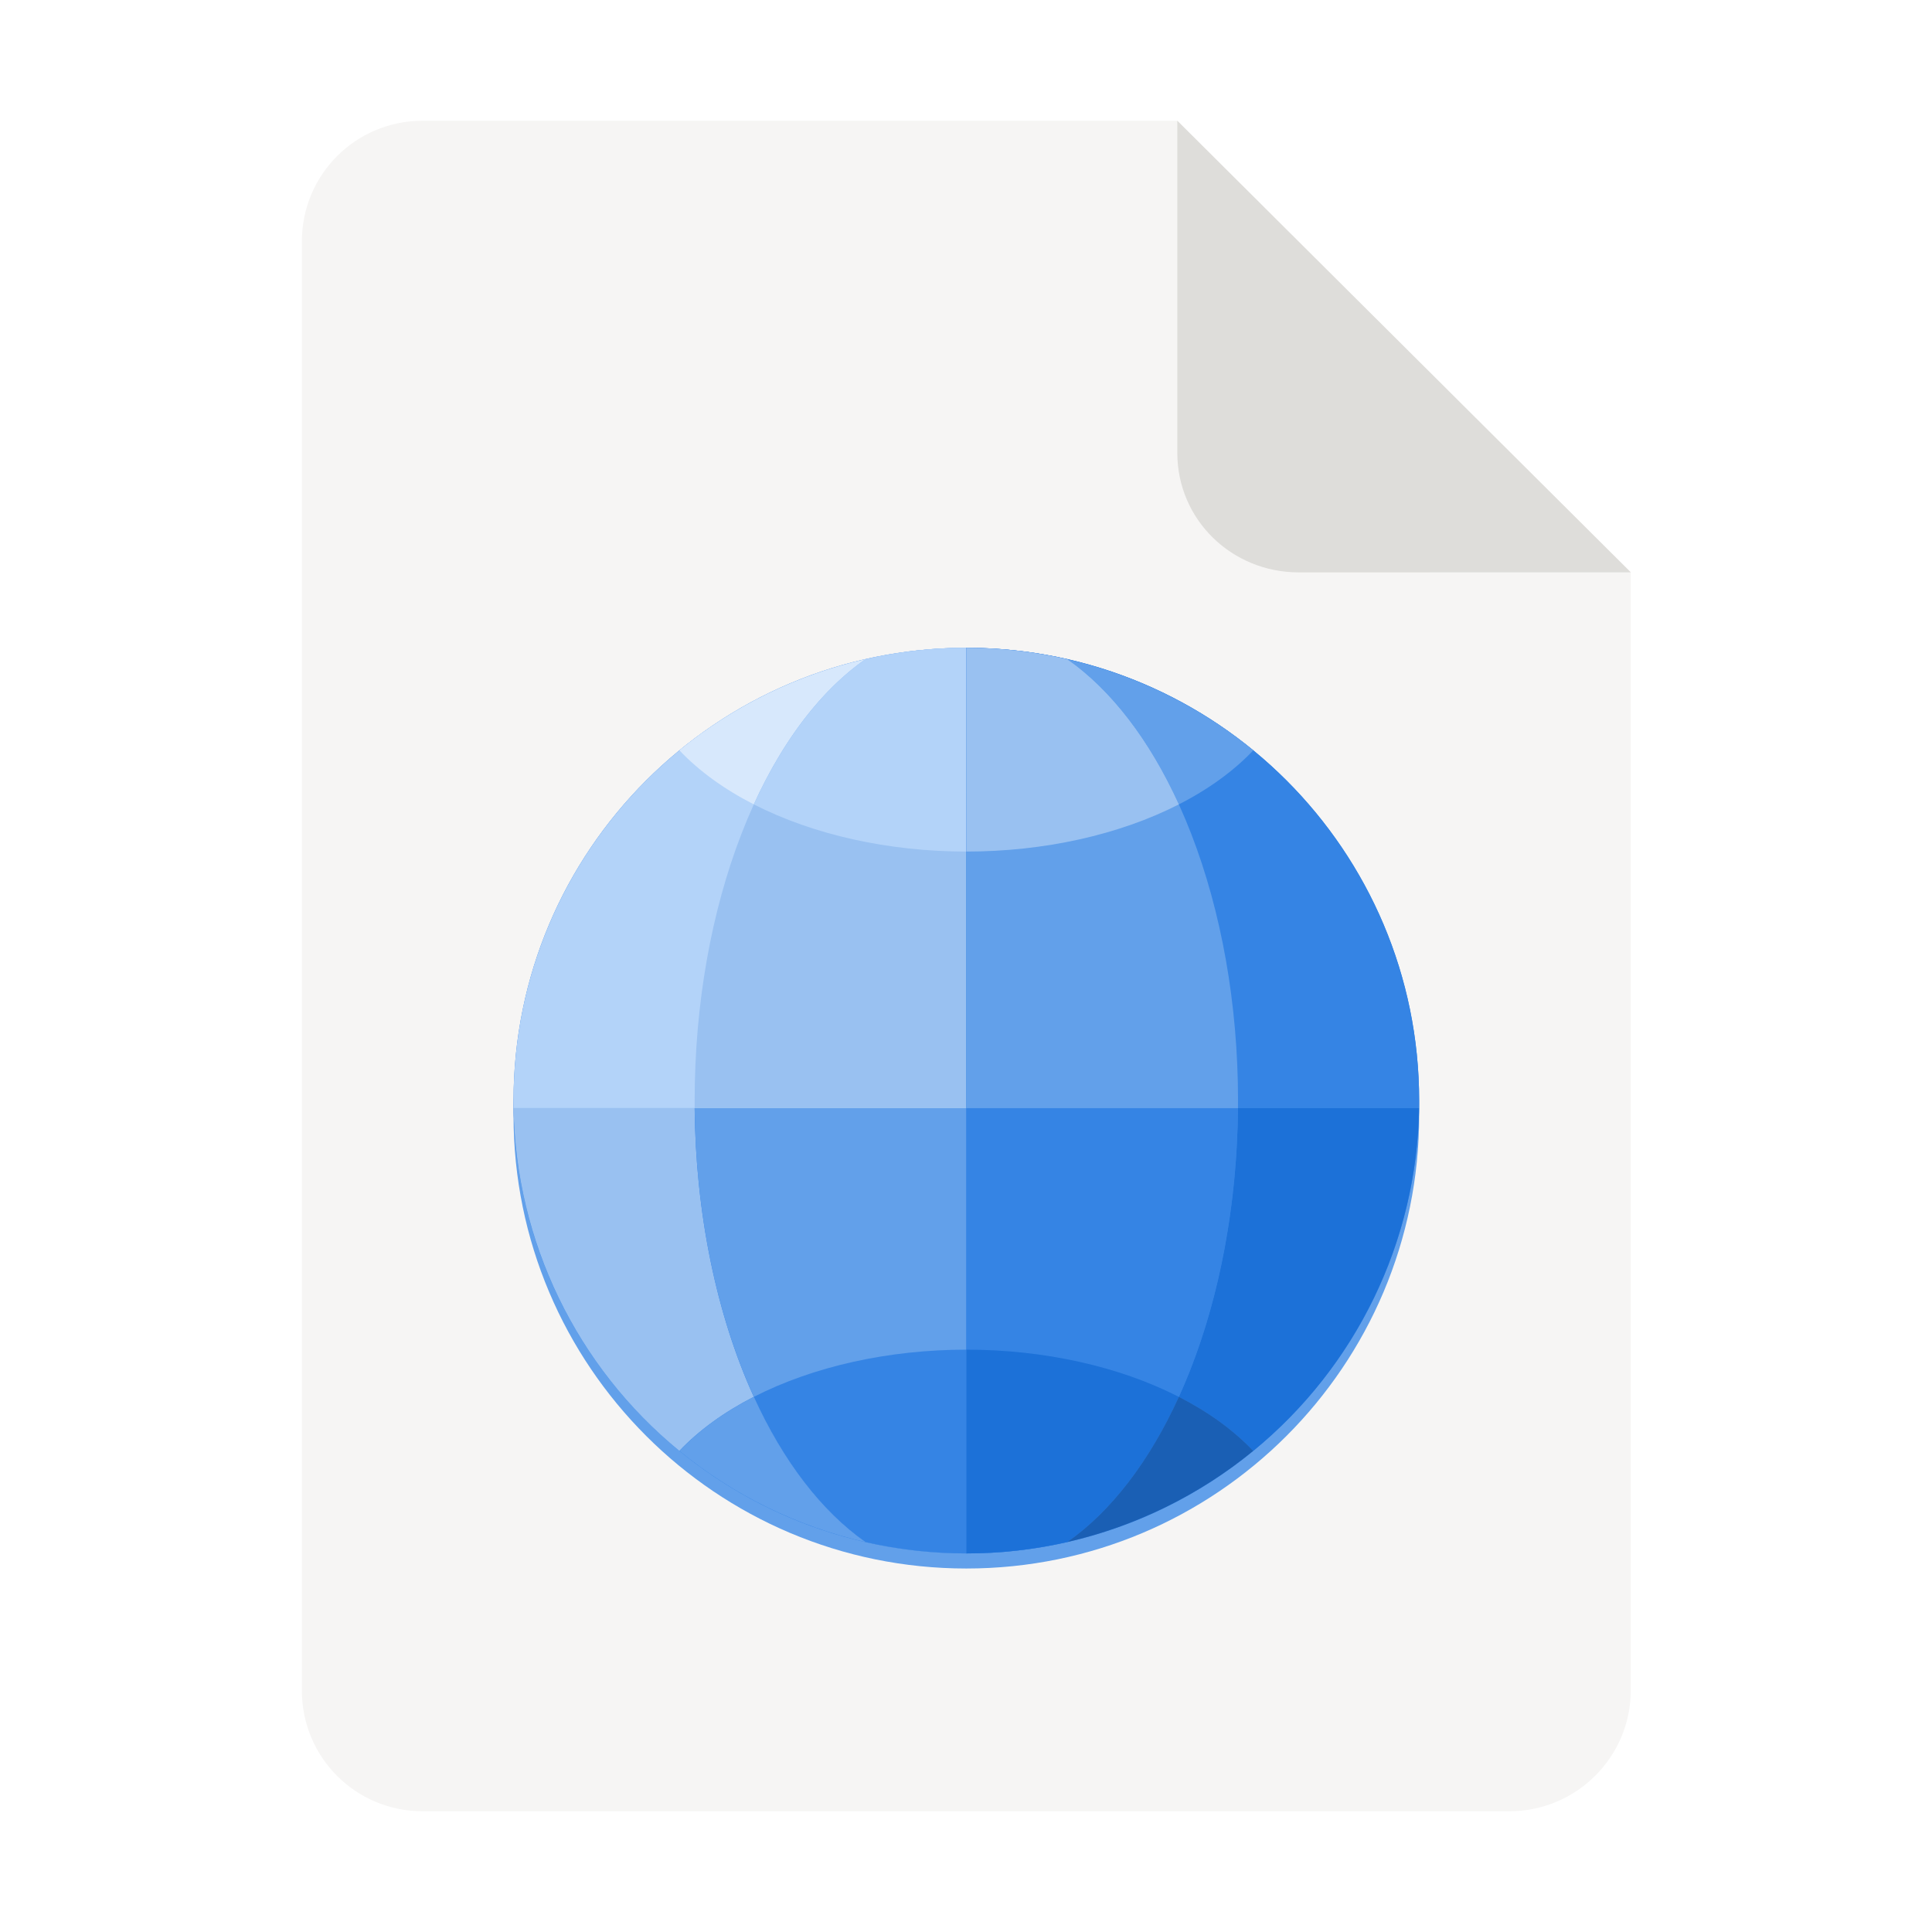
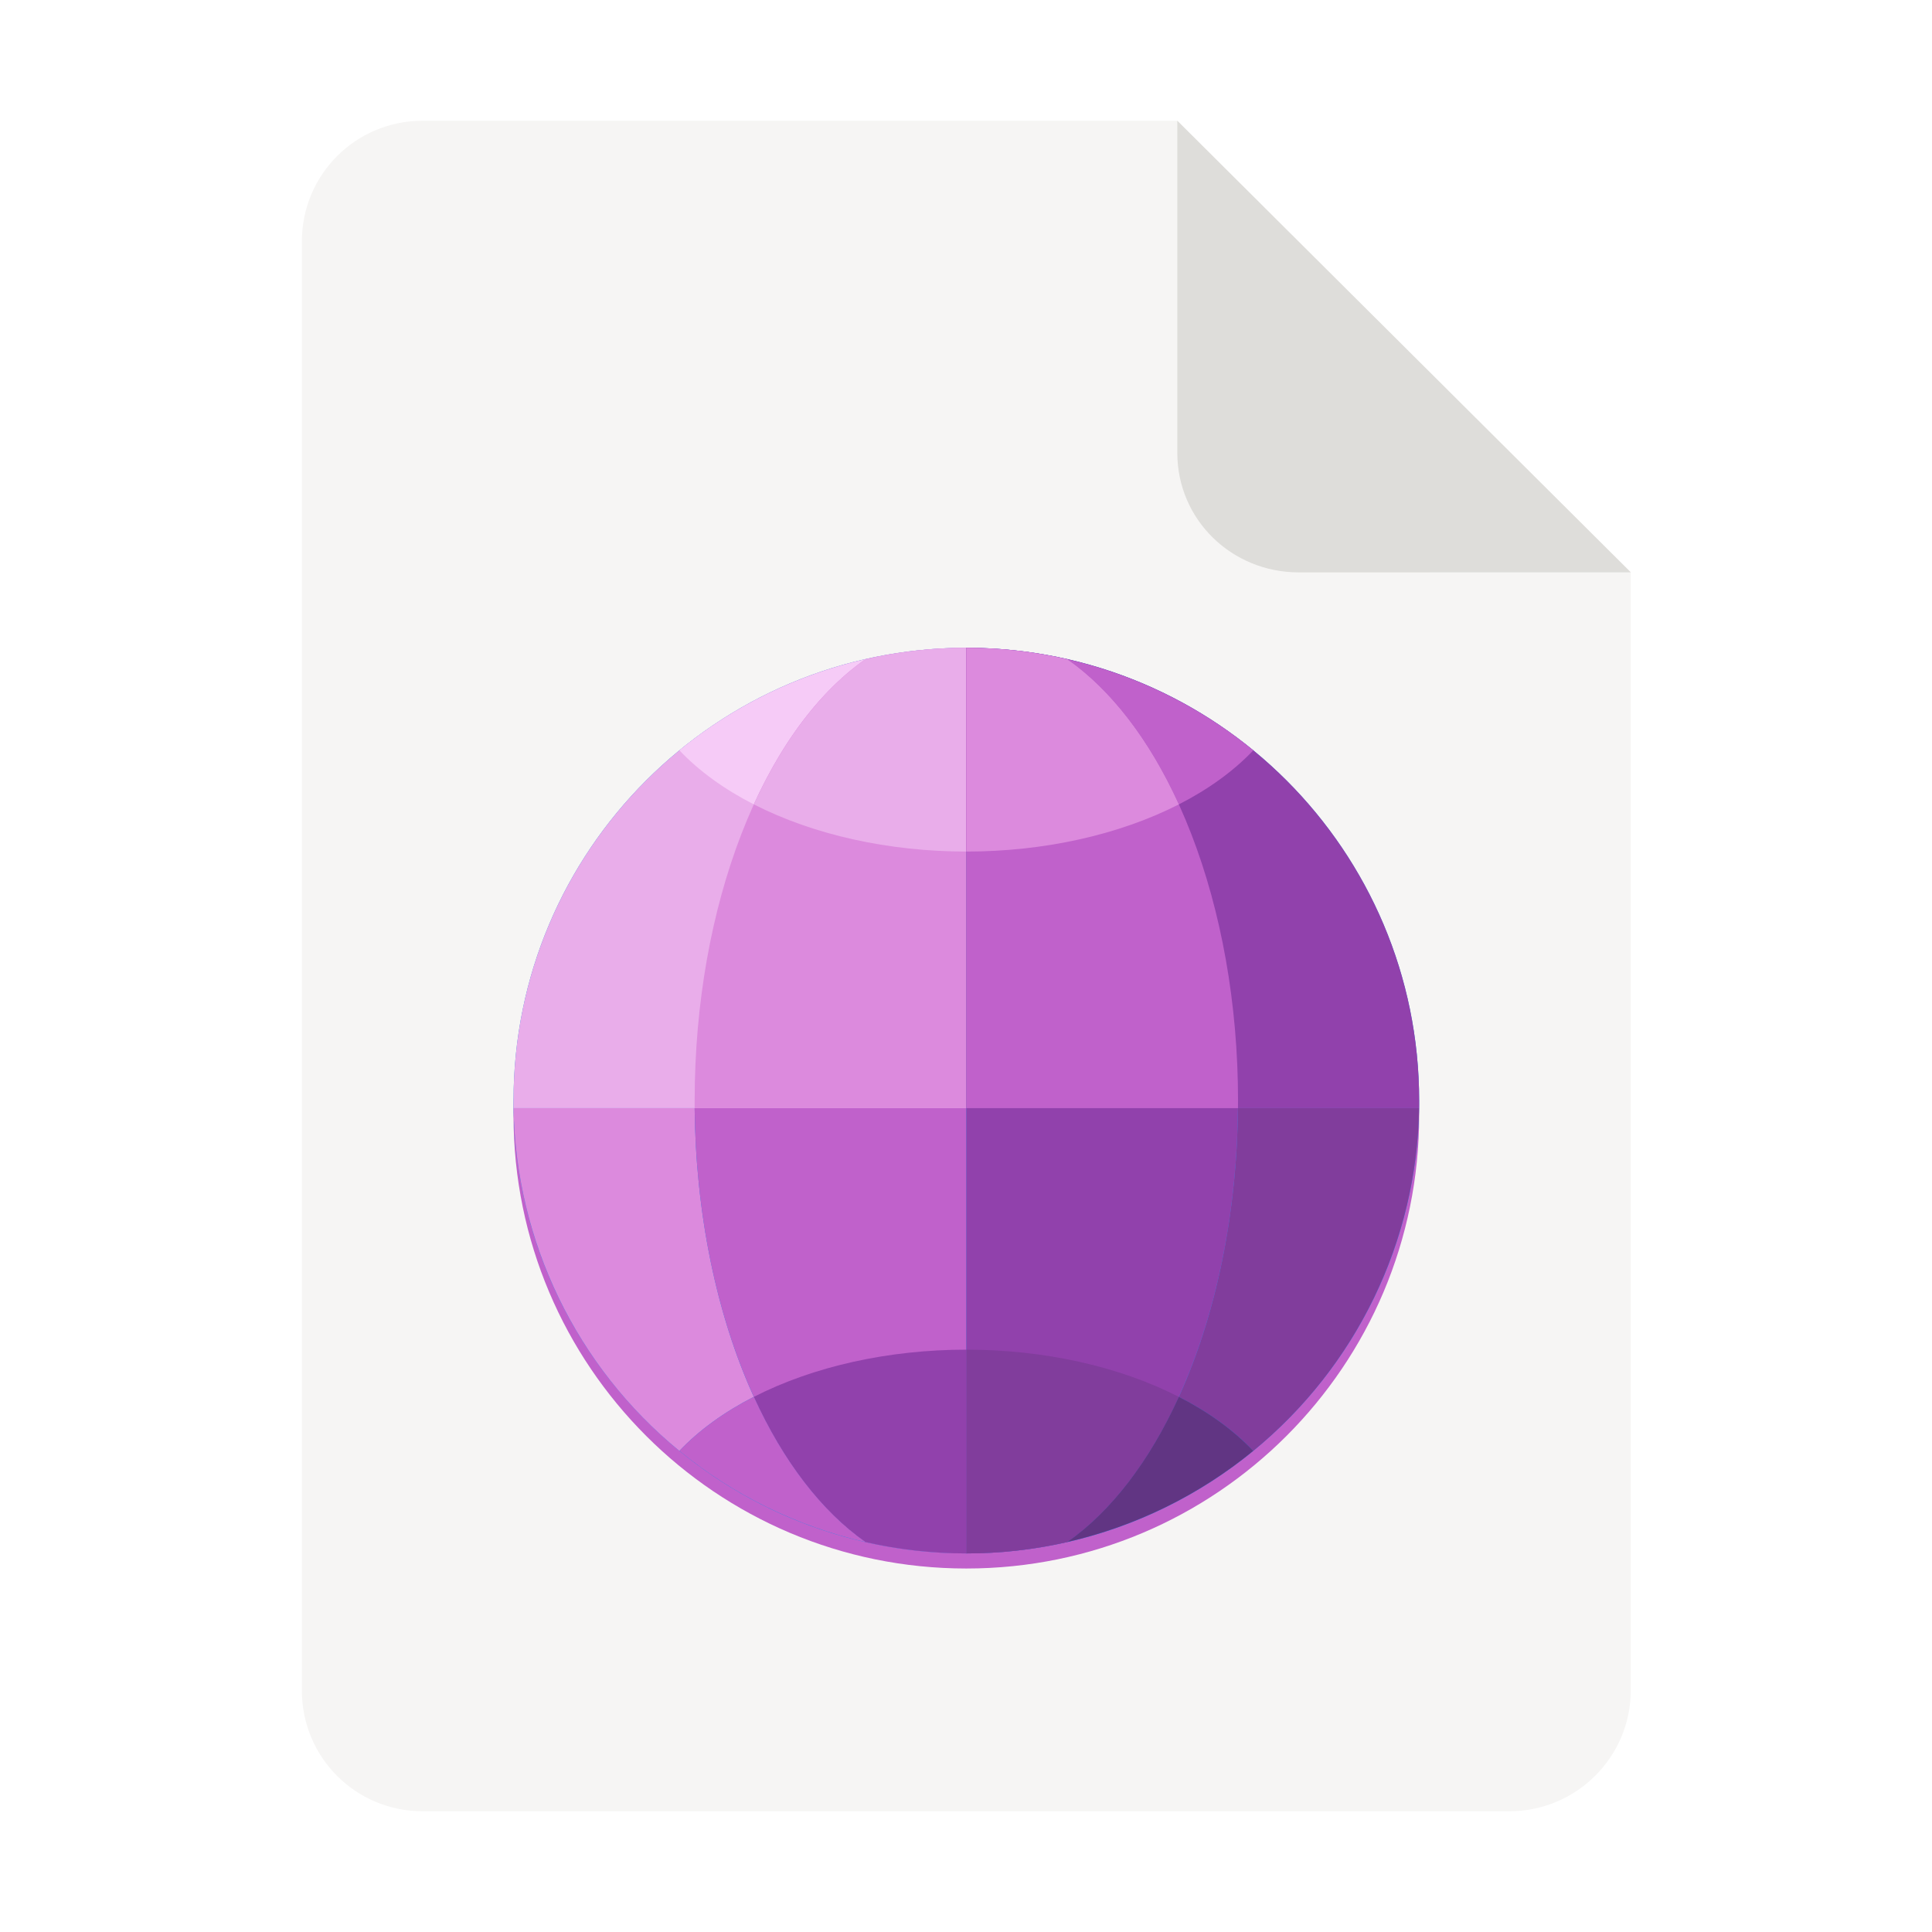
- <svg xmlns="http://www.w3.org/2000/svg" height="128px" viewBox="0 0 128 128" width="128px">
-   <path d="m 28 8 h 50 l 30.043 29.918 v 74.059 c 0 4.434 -3.609 8.023 -8.043 8.023 h -72 c -4.434 0 -8 -3.566 -8 -8 v -96 c 0 -4.434 3.566 -8 8 -8 z m 0 0" fill="#f6f5f4" />
-   <path d="m 78 8 v 22 c 0 4.434 3.609 7.922 8.043 7.922 l 22 -0.004 z m 0 0" fill="#deddda" />
-   <path d="m 94.023 73.918 c 0 16.57 -13.434 30 -30 30 c -16.57 0 -30 -13.43 -30 -30 c 0 -16.566 13.43 -30 30 -30 c 16.566 0 30 13.434 30 30 z m 0 0" fill="#62a0ea" />
-   <path d="m 94.023 72.918 c 0 16.57 -13.434 30 -30 30 c -16.57 0 -30 -13.43 -30 -30 c 0 -16.566 13.43 -30 30 -30 c 16.566 0 30 13.434 30 30 z m 0 0" fill="#3584e4" />
-   <path d="m 46.023 73.418 c 0.062 6.957 1.441 13.684 3.918 19.125 c -1.969 1.008 -3.641 2.223 -4.93 3.582 c -6.82 -5.586 -10.84 -13.891 -10.984 -22.707 z m 0 0" fill="#99c1f1" />
-   <path d="m 64.023 73.418 v 29.5 c -2.254 0 -4.496 -0.254 -6.691 -0.754 c -6.734 -4.719 -11.191 -16.051 -11.309 -28.746 z m 0 0" fill="#62a0ea" />
-   <path d="m 64.023 89.418 v 13.5 c -2.254 0 -4.496 -0.254 -6.691 -0.754 c -2.898 -2.031 -5.445 -5.344 -7.391 -9.617 c 3.953 -2.023 8.938 -3.129 14.082 -3.129 z m 0 0" fill="#3584e4" />
-   <path d="m 49.941 92.543 c 1.945 4.273 4.492 7.59 7.391 9.621 c -4.516 -1.035 -8.734 -3.102 -12.32 -6.039 c 1.289 -1.359 2.961 -2.574 4.93 -3.582 z m 0 0" fill="#62a0ea" />
-   <path d="m 82.02 73.418 c -0.062 6.961 -1.441 13.684 -3.918 19.129 c 1.973 1.008 3.641 2.219 4.93 3.578 c 6.82 -5.586 10.84 -13.891 10.988 -22.707 z m 0 0" fill="#1c71d8" />
-   <path d="m 64.023 73.418 v 29.5 c 2.25 0 4.492 -0.254 6.688 -0.754 c 6.734 -4.719 11.195 -16.051 11.309 -28.746 z m 0 0" fill="#3584e4" />
-   <path d="m 64.023 89.418 v 13.5 c 2.25 0 4.492 -0.254 6.688 -0.754 c 2.898 -2.031 5.445 -5.344 7.391 -9.617 c -3.953 -2.023 -8.934 -3.129 -14.078 -3.129 z m 0 0" fill="#1c71d8" />
-   <path d="m 78.102 92.543 c -1.945 4.273 -4.492 7.59 -7.391 9.621 c 4.52 -1.035 8.734 -3.102 12.32 -6.039 c -1.289 -1.359 -2.957 -2.574 -4.93 -3.582 z m 0 0" fill="#1a5fb4" />
-   <path d="m 64.023 42.918 c -16.57 0 -30 13.434 -30 30 c 0 0.168 0 0.336 0.004 0.5 h 29.996 z m 0 0" fill="#b3d3f9" />
-   <path d="m 57.336 43.676 c -4.52 1.031 -8.738 3.098 -12.324 6.035 c 1.289 1.363 2.961 2.574 4.93 3.582 c 1.945 -4.273 4.496 -7.59 7.395 -9.617 z m 0 0" fill="#d7e8fc" />
-   <path d="m 64.023 42.918 c -2.25 0 -4.496 0.254 -6.688 0.758 c -6.832 4.781 -11.312 16.363 -11.312 29.242 v 0.5 h 18 z m 0 0" fill="#99c1f1" />
-   <path d="m 64.023 42.918 c -2.25 0 -4.496 0.254 -6.688 0.758 c -2.898 2.027 -5.445 5.344 -7.391 9.617 c 3.953 2.02 8.934 3.125 14.078 3.125 z m 0 0" fill="#b3d3f9" />
-   <path d="m 64.023 42.918 c 16.566 0 30 13.434 30 30 c 0 0.168 -0.004 0.336 -0.004 0.5 h -29.996 z m 0 0" fill="#3584e4" />
-   <path d="m 70.707 43.676 c 4.52 1.031 8.738 3.098 12.328 6.035 c -1.293 1.363 -2.961 2.574 -4.934 3.582 c -1.945 -4.273 -4.492 -7.59 -7.395 -9.617 z m 0 0" fill="#62a0ea" />
-   <path d="m 64.023 42.918 c 2.25 0 4.492 0.254 6.684 0.758 c 6.836 4.781 11.316 16.363 11.316 29.242 c 0 0.168 0 0.336 -0.004 0.5 h -17.996 z m 0 0" fill="#62a0ea" />
-   <path d="m 64.023 42.918 c 2.25 0 4.492 0.254 6.684 0.758 c 2.902 2.027 5.449 5.344 7.395 9.617 c -3.953 2.02 -8.934 3.125 -14.078 3.125 z m 0 0" fill="#99c1f1" />
+ <svg xmlns="http://www.w3.org/2000/svg" width="128" height="128" viewBox="0 0 128 128" fill="none">
+   <path d="M28 8H78L108.043 37.918V111.977C108.043 116.41 104.434 120 100 120H28C23.566 120 20 116.434 20 112V16C20 11.566 23.566 8 28 8Z" fill="#F6F5F4" />
+   <path d="M78 8V30C78 34.434 81.609 37.922 86.043 37.922L108.043 37.918L78 8Z" fill="#DEDDDA" />
+   <path d="M94.023 73.918C94.023 90.488 80.59 103.918 64.023 103.918C47.453 103.918 34.023 90.488 34.023 73.918C34.023 57.352 47.453 43.918 64.023 43.918C80.59 43.918 94.023 57.352 94.023 73.918Z" fill="#C061CB" />
+   <path d="M94.023 72.918C94.023 89.488 80.59 102.918 64.023 102.918C47.453 102.918 34.023 89.488 34.023 72.918C34.023 56.352 47.453 42.918 64.023 42.918C80.59 42.918 94.023 56.352 94.023 72.918Z" fill="#3584E4" />
+   <path d="M46.023 73.418C46.086 80.375 47.465 87.102 49.941 92.543C47.973 93.551 46.301 94.766 45.012 96.125C38.191 90.539 34.172 82.234 34.027 73.418H46.023Z" fill="#DC8ADD" />
+   <path d="M64.023 73.418V102.918C61.77 102.918 59.527 102.664 57.332 102.164C50.598 97.445 46.141 86.113 46.023 73.418H64.023Z" fill="#C061CB" />
+   <path d="M64.023 89.418V102.918C61.77 102.918 59.527 102.664 57.332 102.164C54.434 100.133 51.887 96.82 49.941 92.547C53.895 90.523 58.879 89.418 64.023 89.418Z" fill="#9141AC" />
+   <path d="M49.941 92.543C51.887 96.816 54.434 100.133 57.332 102.164C52.816 101.129 48.598 99.062 45.012 96.125C46.301 94.766 47.973 93.551 49.941 92.543Z" fill="#C061CB" />
+   <path d="M82.019 73.418C81.957 80.379 80.578 87.102 78.102 92.547C80.074 93.555 81.742 94.766 83.031 96.125C89.852 90.539 93.871 82.234 94.019 73.418H82.019Z" fill="#813D9C" />
+   <path d="M64.023 73.418V102.918C66.273 102.918 68.516 102.664 70.711 102.164C77.445 97.445 81.906 86.113 82.019 73.418H64.023Z" fill="#9141AC" />
+   <path d="M64.023 89.418V102.918C66.273 102.918 68.516 102.664 70.711 102.164C73.609 100.133 76.156 96.82 78.102 92.547C74.148 90.523 69.168 89.418 64.023 89.418Z" fill="#813D9C" />
+   <path d="M78.102 92.543C76.156 96.816 73.609 100.133 70.711 102.164C75.231 101.129 79.445 99.062 83.031 96.125C81.742 94.766 80.074 93.551 78.102 92.543Z" fill="#613583" />
+   <path d="M64.023 42.918C47.453 42.918 34.023 56.352 34.023 72.918C34.023 73.086 34.023 73.254 34.027 73.418H64.023V42.918Z" fill="#E9ADEA" />
+   <path d="M57.336 43.676C52.816 44.707 48.598 46.773 45.012 49.711C46.301 51.074 47.973 52.285 49.941 53.293C51.887 49.02 54.438 45.703 57.336 43.676Z" fill="#F6CBF7" />
+   <path d="M64.023 42.918C61.773 42.918 59.527 43.172 57.336 43.676C50.504 48.457 46.023 60.039 46.023 72.918V73.418H64.023V42.918Z" fill="#DC8ADD" />
+   <path d="M64.023 42.918C61.773 42.918 59.527 43.172 57.336 43.676C54.438 45.703 51.891 49.02 49.945 53.293C53.898 55.312 58.879 56.418 64.023 56.418V42.918Z" fill="#E9ADEA" />
+   <path d="M64.023 42.918C80.59 42.918 94.023 56.352 94.023 72.918C94.023 73.086 94.019 73.254 94.019 73.418H64.023V42.918Z" fill="#9141AC" />
+   <path d="M70.707 43.676C75.227 44.707 79.445 46.773 83.035 49.711C81.742 51.074 80.074 52.285 78.102 53.293C76.156 49.02 73.609 45.703 70.707 43.676Z" fill="#C061CB" />
+   <path d="M64.023 42.918C66.273 42.918 68.516 43.172 70.707 43.676C77.543 48.457 82.023 60.039 82.023 72.918C82.023 73.086 82.023 73.254 82.019 73.418H64.023V42.918Z" fill="#C061CB" />
+   <path d="M64.023 42.918C66.273 42.918 68.516 43.172 70.707 43.676C73.609 45.703 76.156 49.02 78.102 53.293C74.148 55.312 69.168 56.418 64.023 56.418V42.918Z" fill="#DC8ADD" />
</svg>
